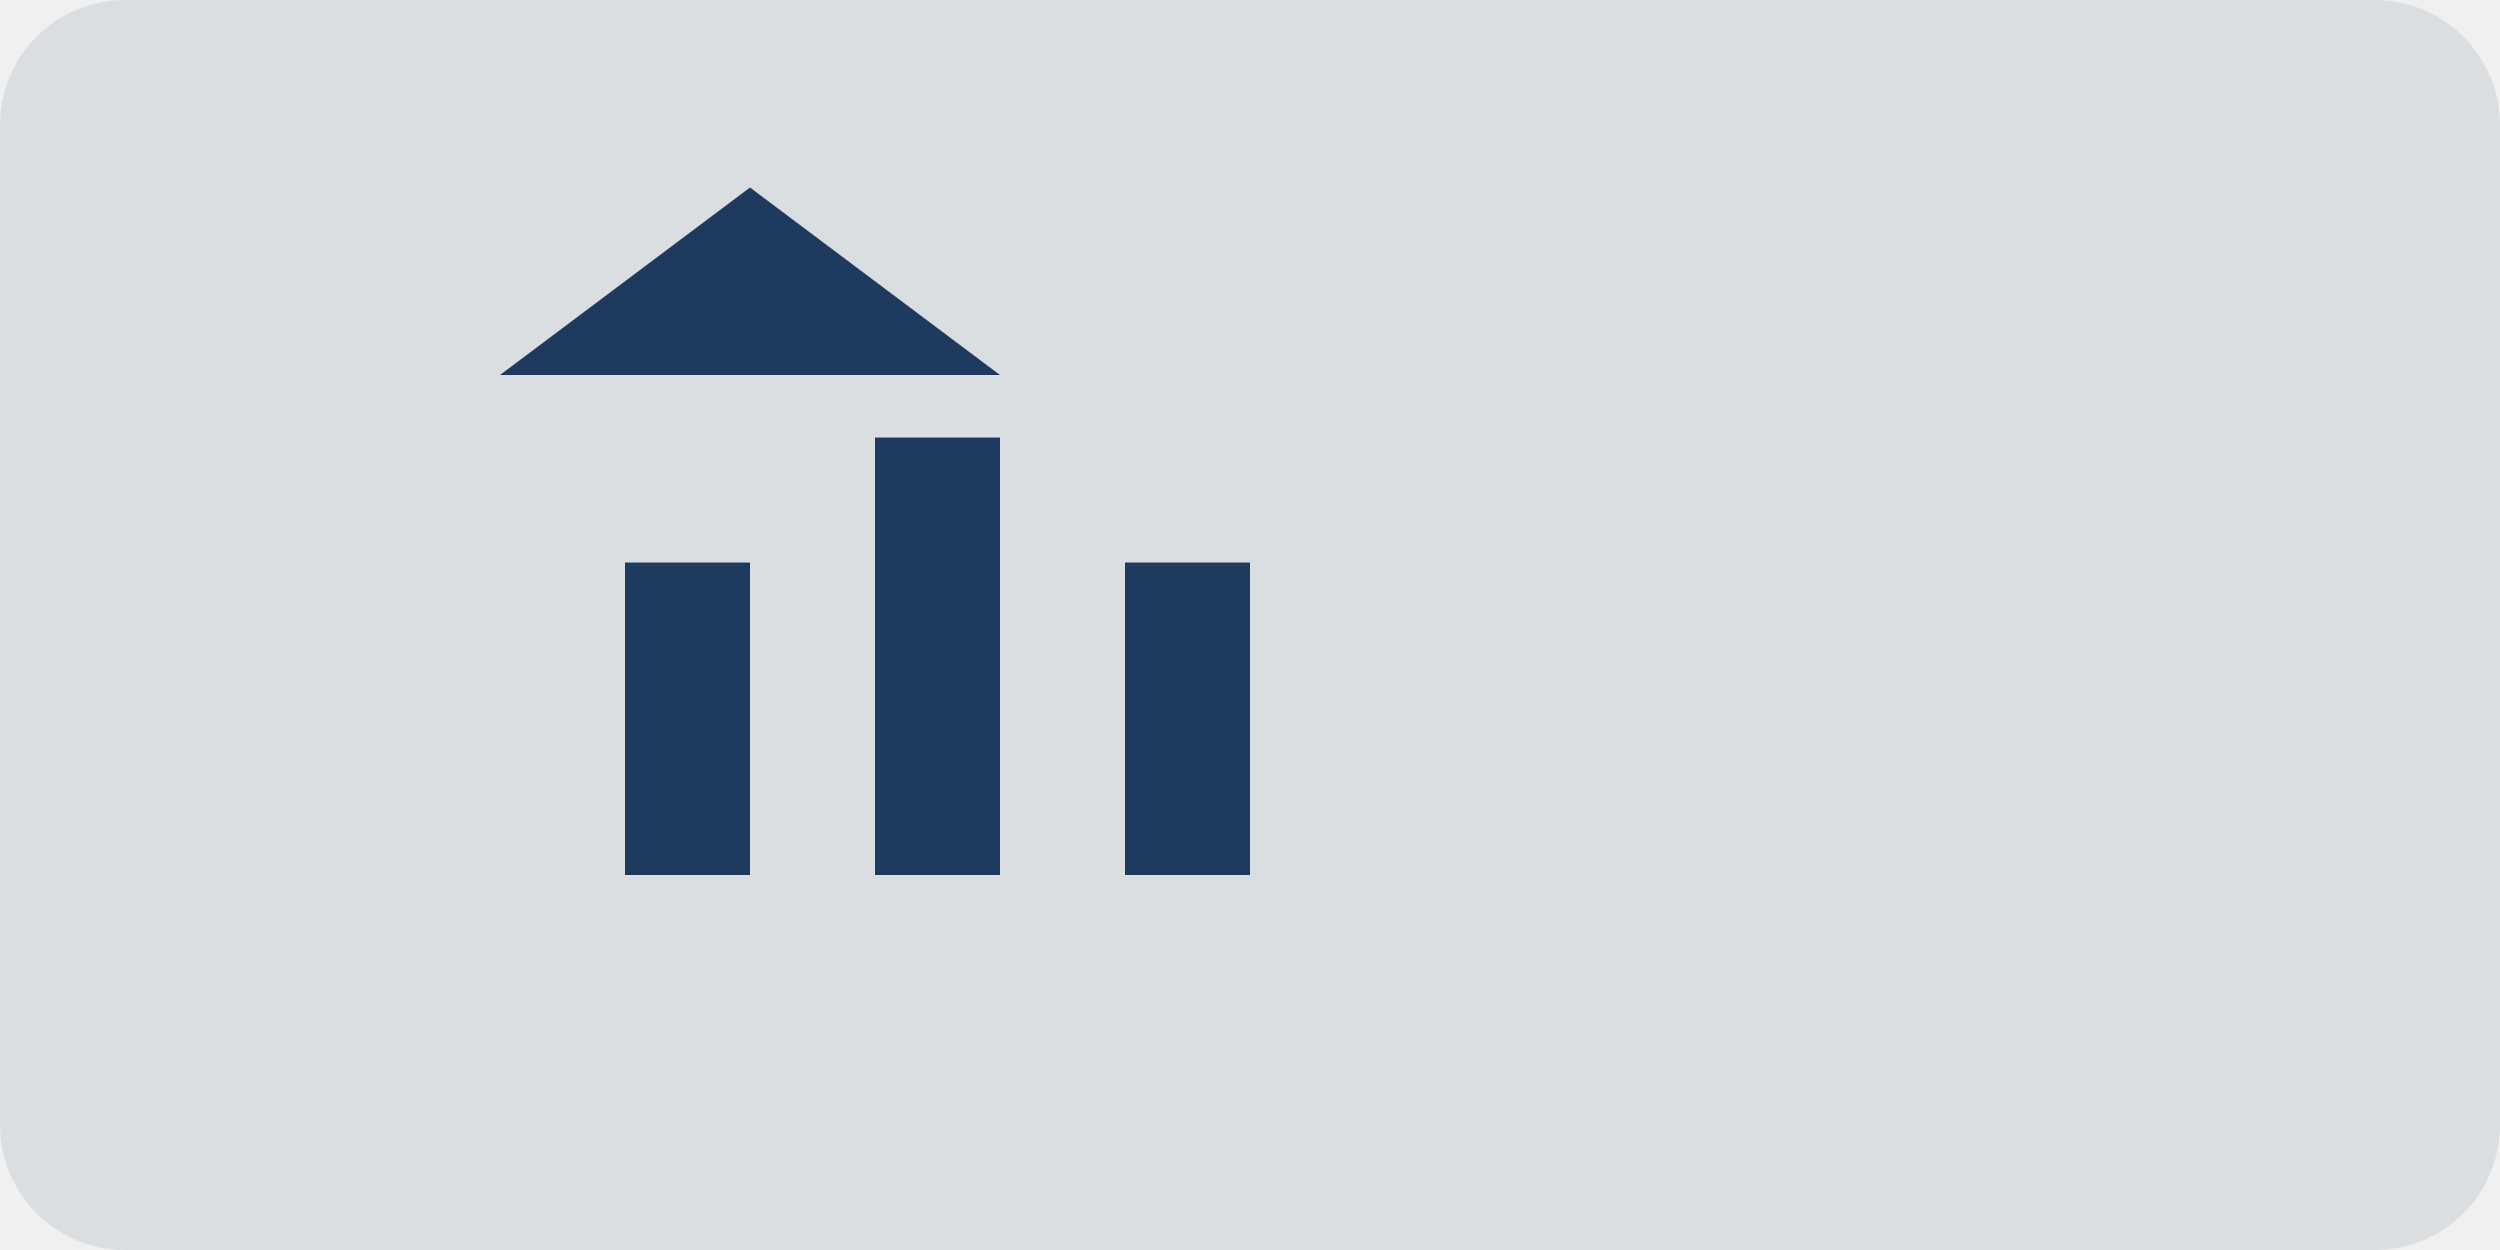
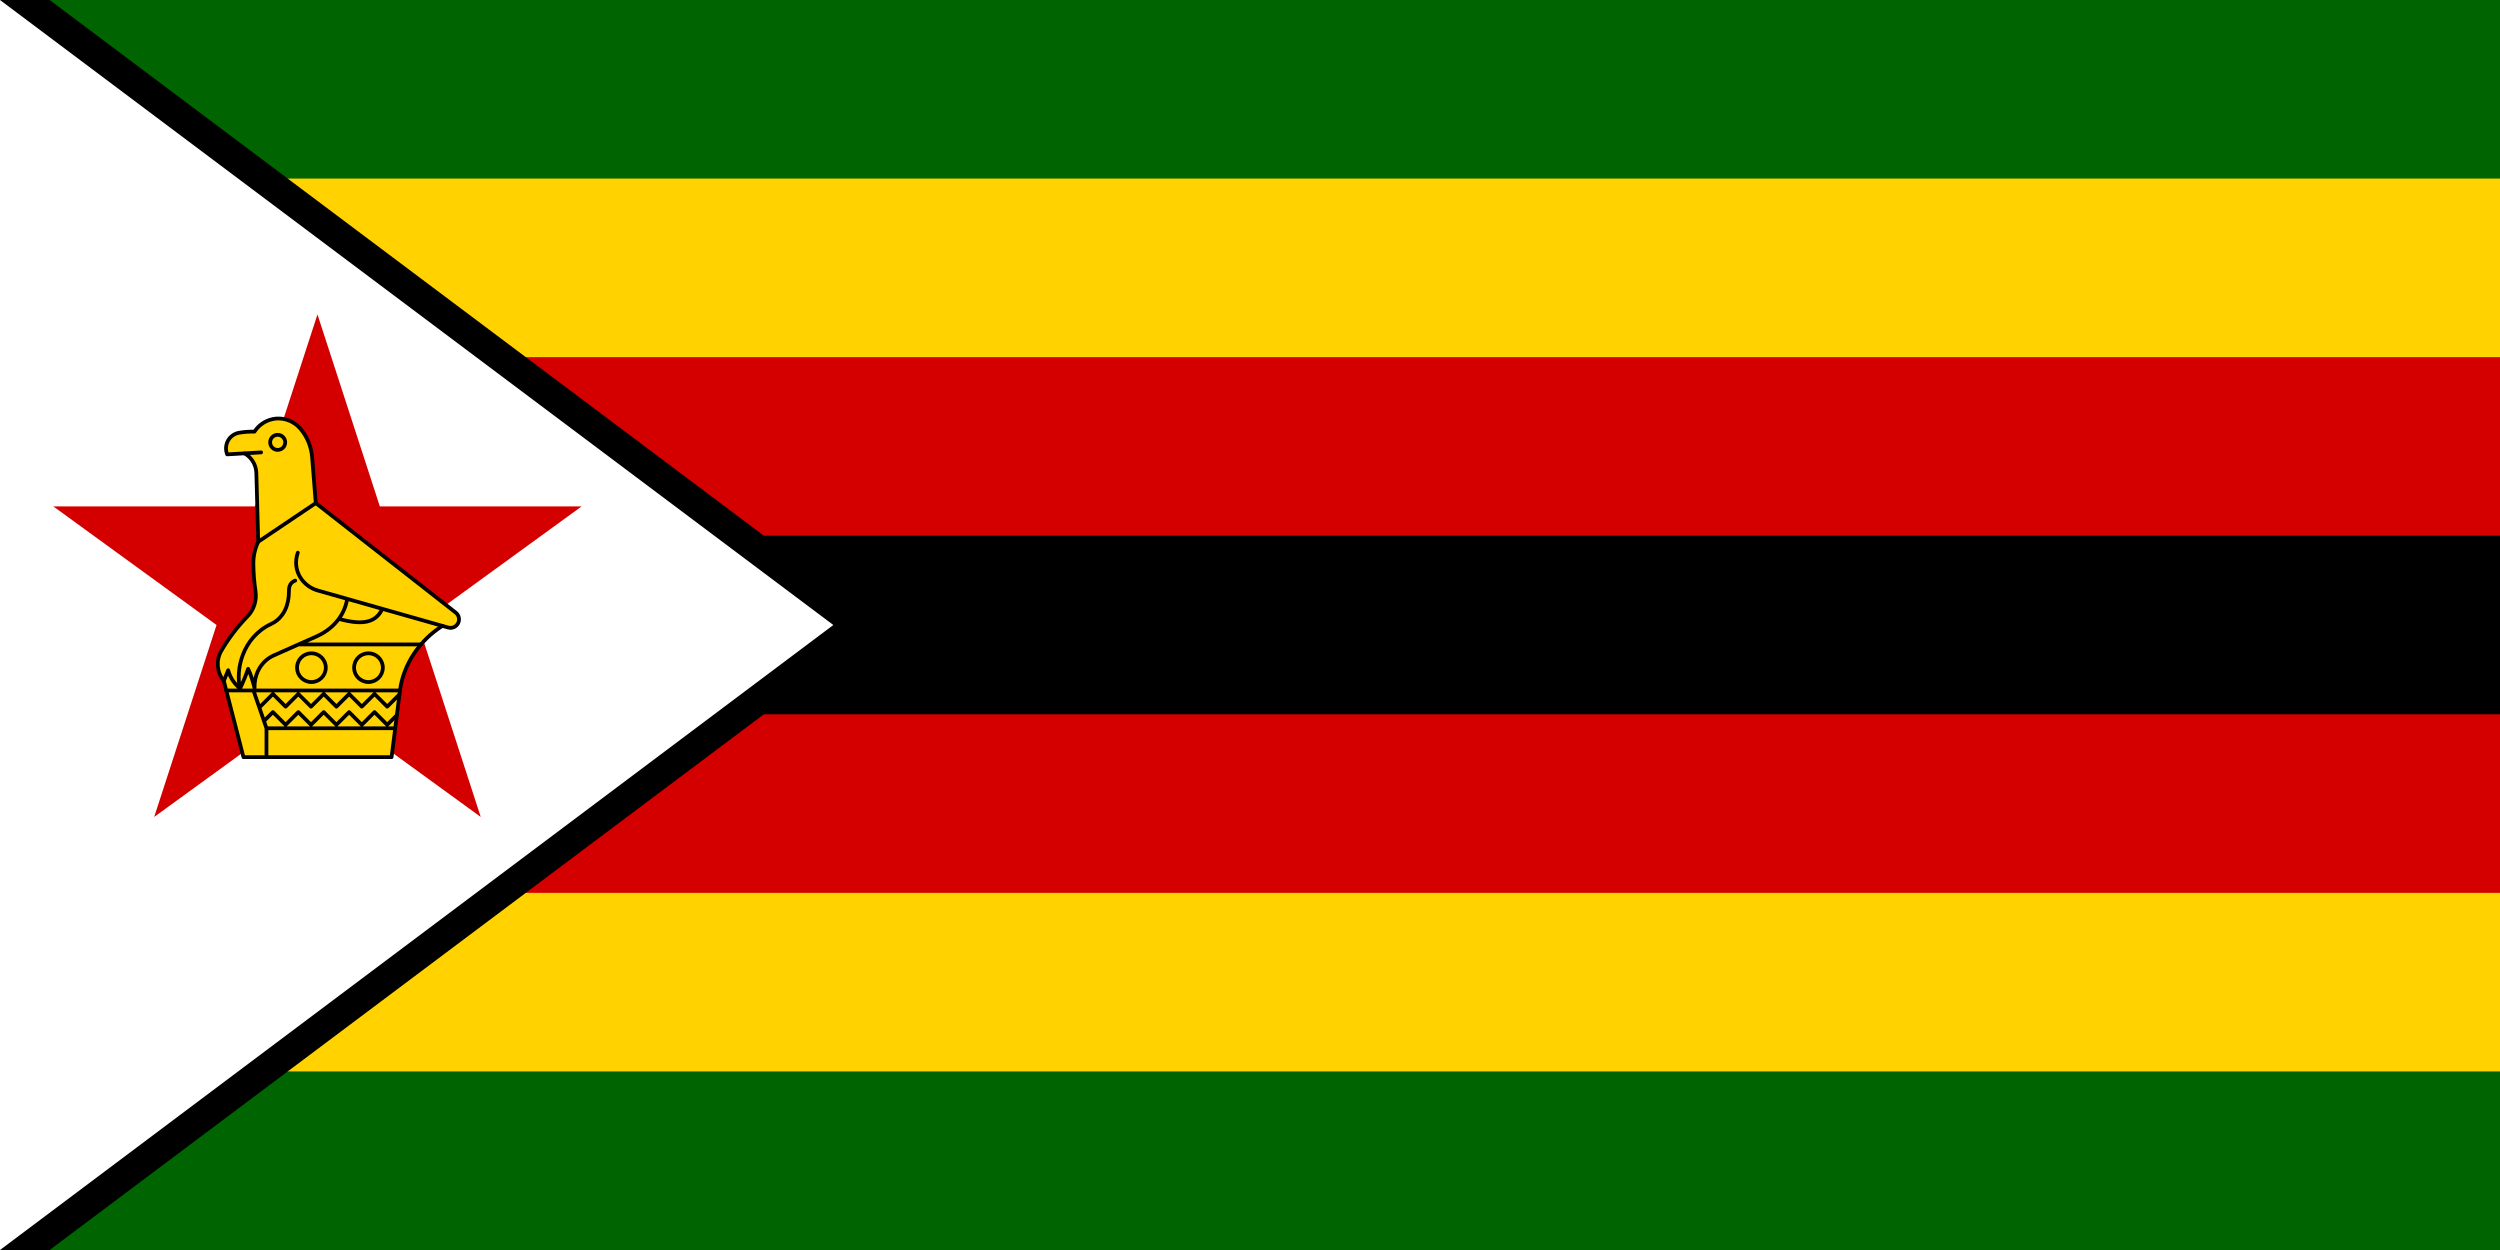
- <svg xmlns="http://www.w3.org/2000/svg" viewBox="0 0 80 40" fill="none">
-   <rect width="80" height="40" rx="4" fill="#1e3a5f" opacity="0.1" />
-   <path d="M20 28V18h4v10h-4zm8 0V14h4v14h-4zm8 0V18h4v10h-4zM16 12l8-6 8 6H16z" fill="#1e3a5f" />
+ <svg xmlns="http://www.w3.org/2000/svg" width="1200" height="600" viewBox="0 0 25200 12600">
+   <defs>
+     <clipPath id="t">
+       <path d="m0 0h63v63H0z" />
+     </clipPath>
+   </defs>
+   <g transform="scale(200)">
+     <path fill="#006400" d="m0 0h126v63H0z" />
+     <path fill="#ffd200" d="m1 9h125v45H1z" />
+     <path fill="#d40000" d="m1 18h125v27H1z" />
+     <path d="m1 27h125v9H1z" />
+     <path clip-path="url(#t)" stroke="#000" stroke-width="3" d="m42 31.5L0 63V0z" />
+     <path fill="#fff" d="m42 31.5L0 63V0z" />
+   </g>
+   <path fill="#d40000" d="m3200 3169.5 1645.8 5065.3L537 5104.3h5326L1554.2 8234.8z" />
+   <g fill="none" stroke="#000" stroke-linejoin="round" stroke-linecap="round" stroke-width="38">
+     <path fill="#ffd200" d="m2290 4580c-18-45-15-95 8-138 23-42 65-72 113-80 51-9 102-12 154-11 49-76 131-125 221-132 90-6 178 30 238 98 71 81 113 183 122 290l37 464 1412 1105a86 86 0 0 1-76 150l-59-17c-227 141-395 387-428 651l-85 672H2454l-198-769c-71-86-81-207-25-303 73-125 161-241 262-345 66-66 96-160 83-253-14-92-21-185-22-278-1-77 16-154 49-223l-19-694c-3-82-48-157-119-197z" />
+     <path d="m2465 4570 167-10m-29 901 580-390m232 1167c229 64 372 45 439-101m-852-566c-62 179 50 338 200 381l1258 357m-2040 631c-47-184 21-513 312-650 135-63 179-201 180-318 0-44 1-95 64-120m-720 1011 44-107c21 79 64 137 120 184 31-65 58-131 81-198 26 52 47 123 65 194-4-161 81-279 193-329l434-193c141-63 276-188 307-378m742 460H3008m-727 464h1751m-1346 381h1297m-1428-381 131 381v291m-63-509 128-128 128 128 128-128 128 128 128-128 128 128 128-128 128 128 128-128 128 128 124-124m-1366 269 90-90 128 128 128-128 128 128 128-128 128 128 128-128 128 128 128-128 128 128 97-97" />
+     <circle r="76" cx="2799" cy="4459" />
+     <circle r="145" cx="3139" cy="6730" />
+     <circle r="145" cx="3714" cy="6730" />
+   </g>
</svg>
